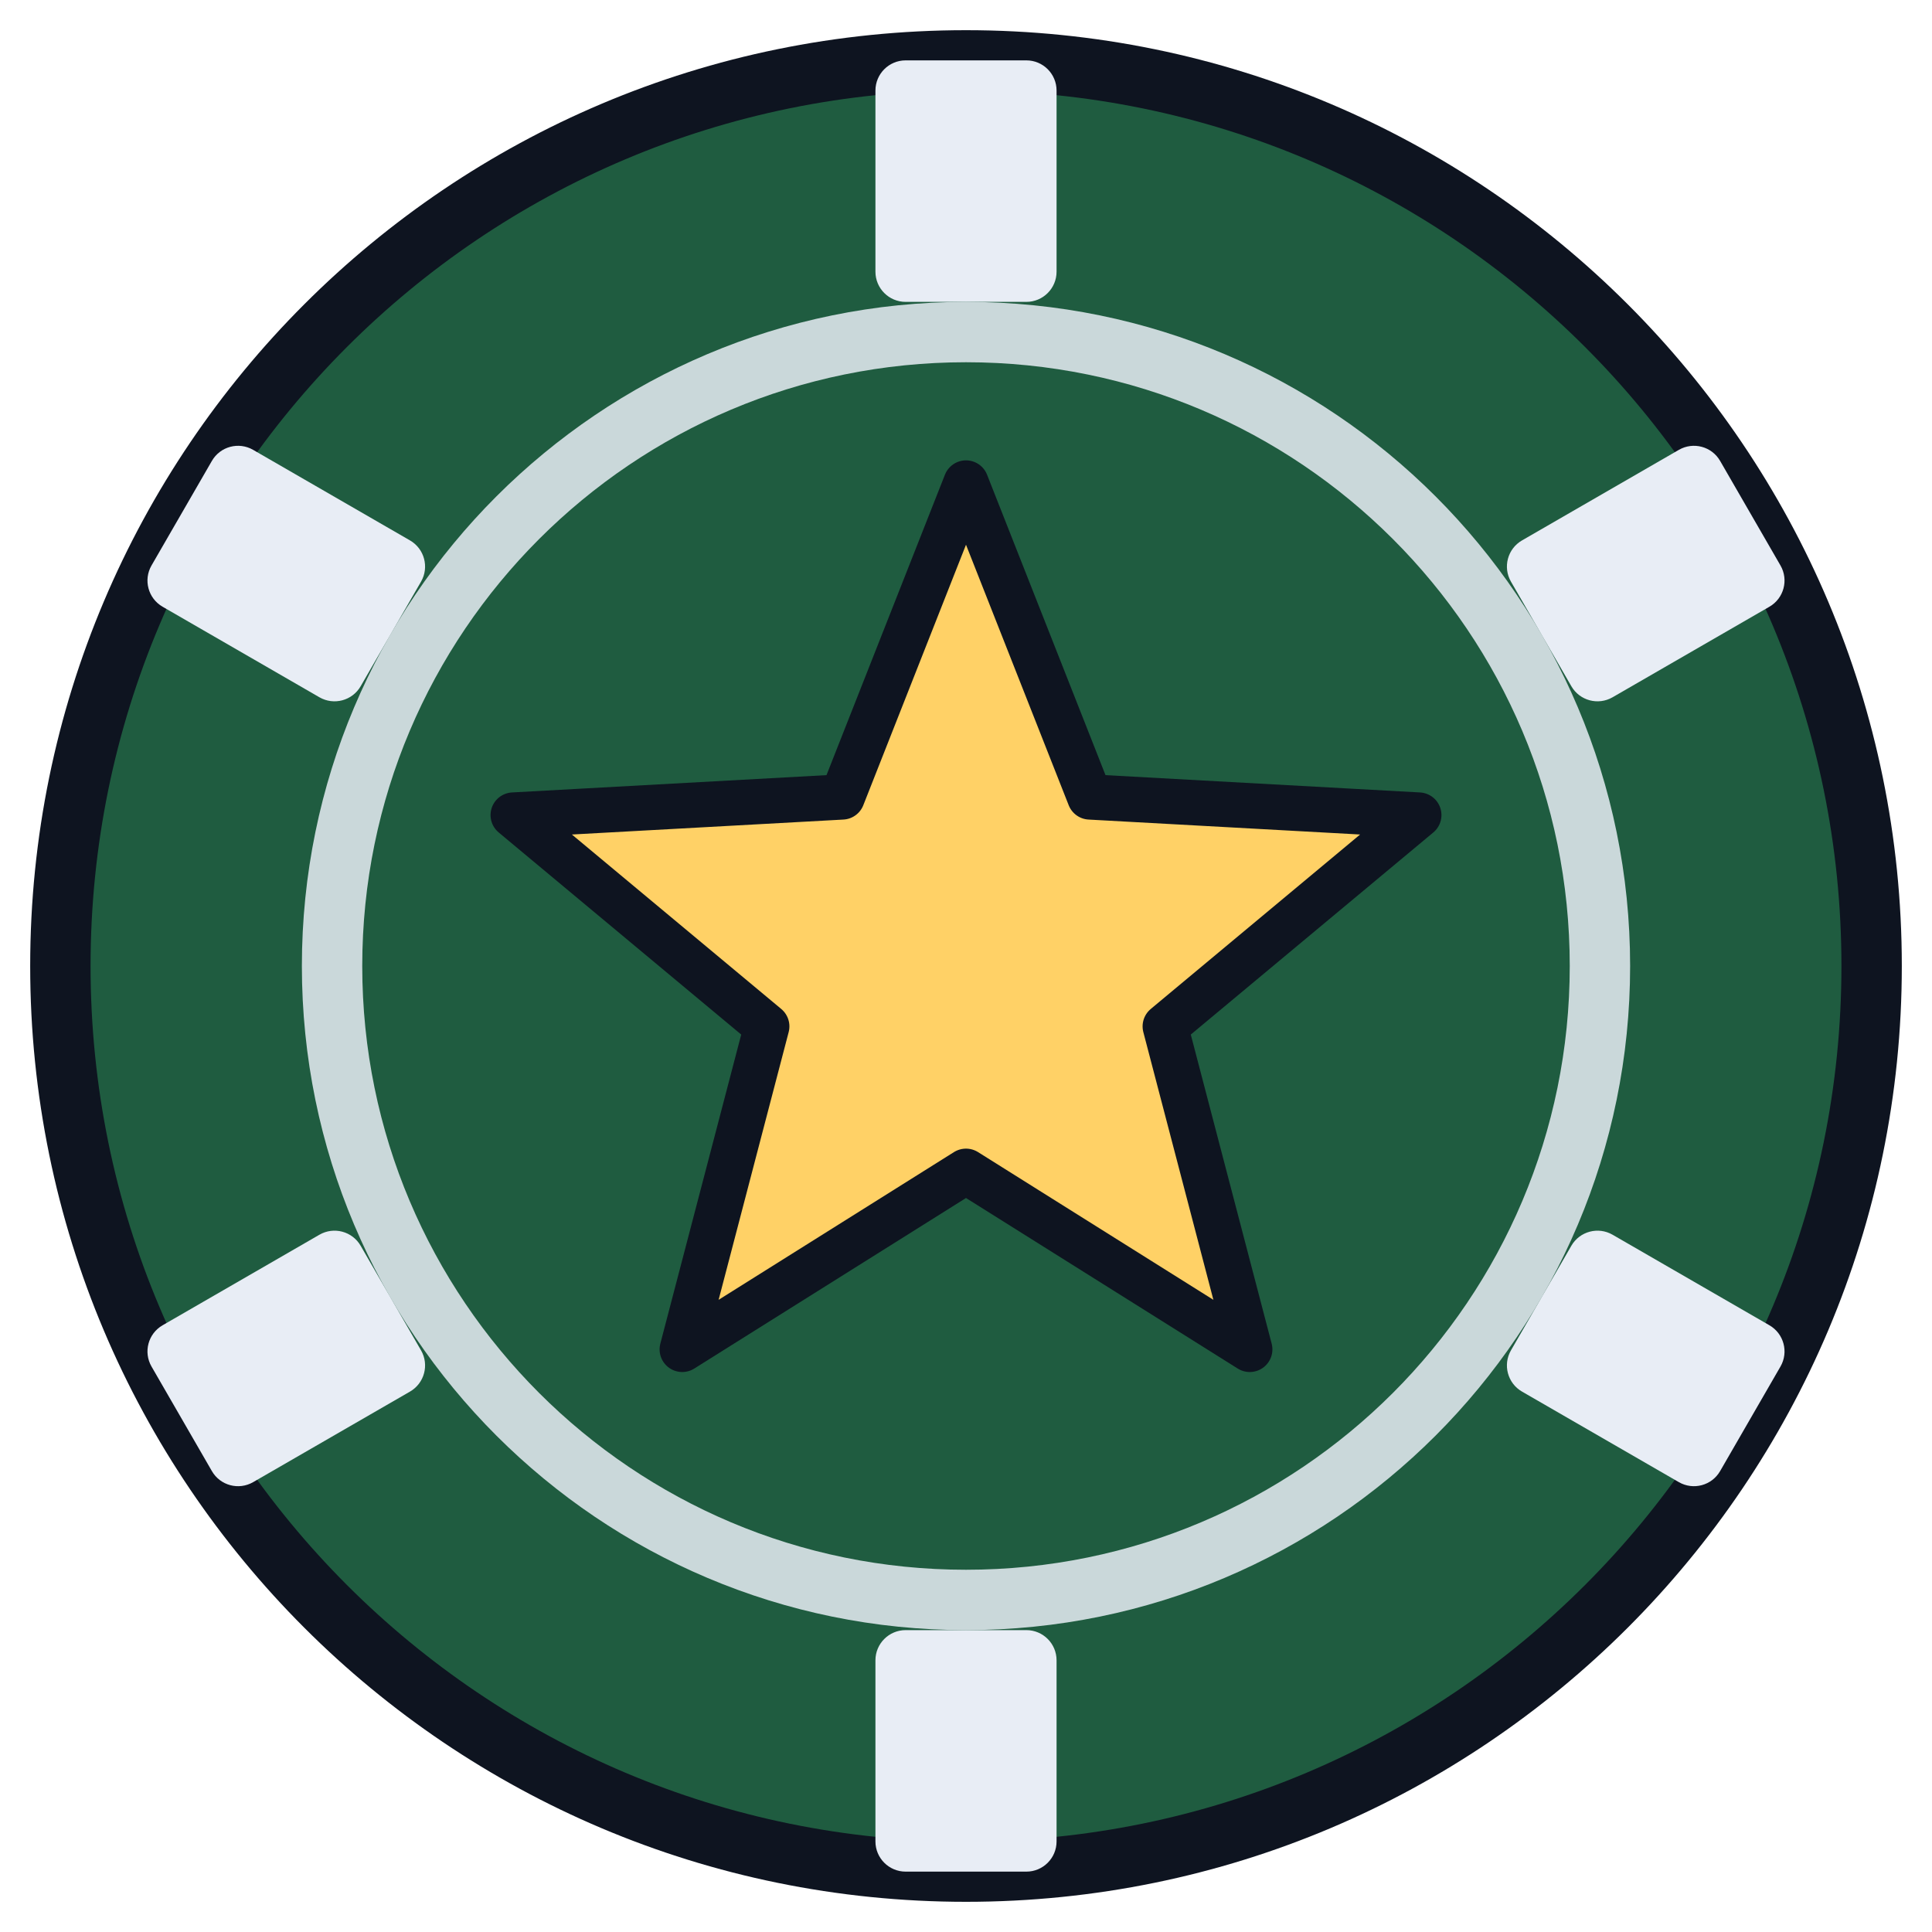
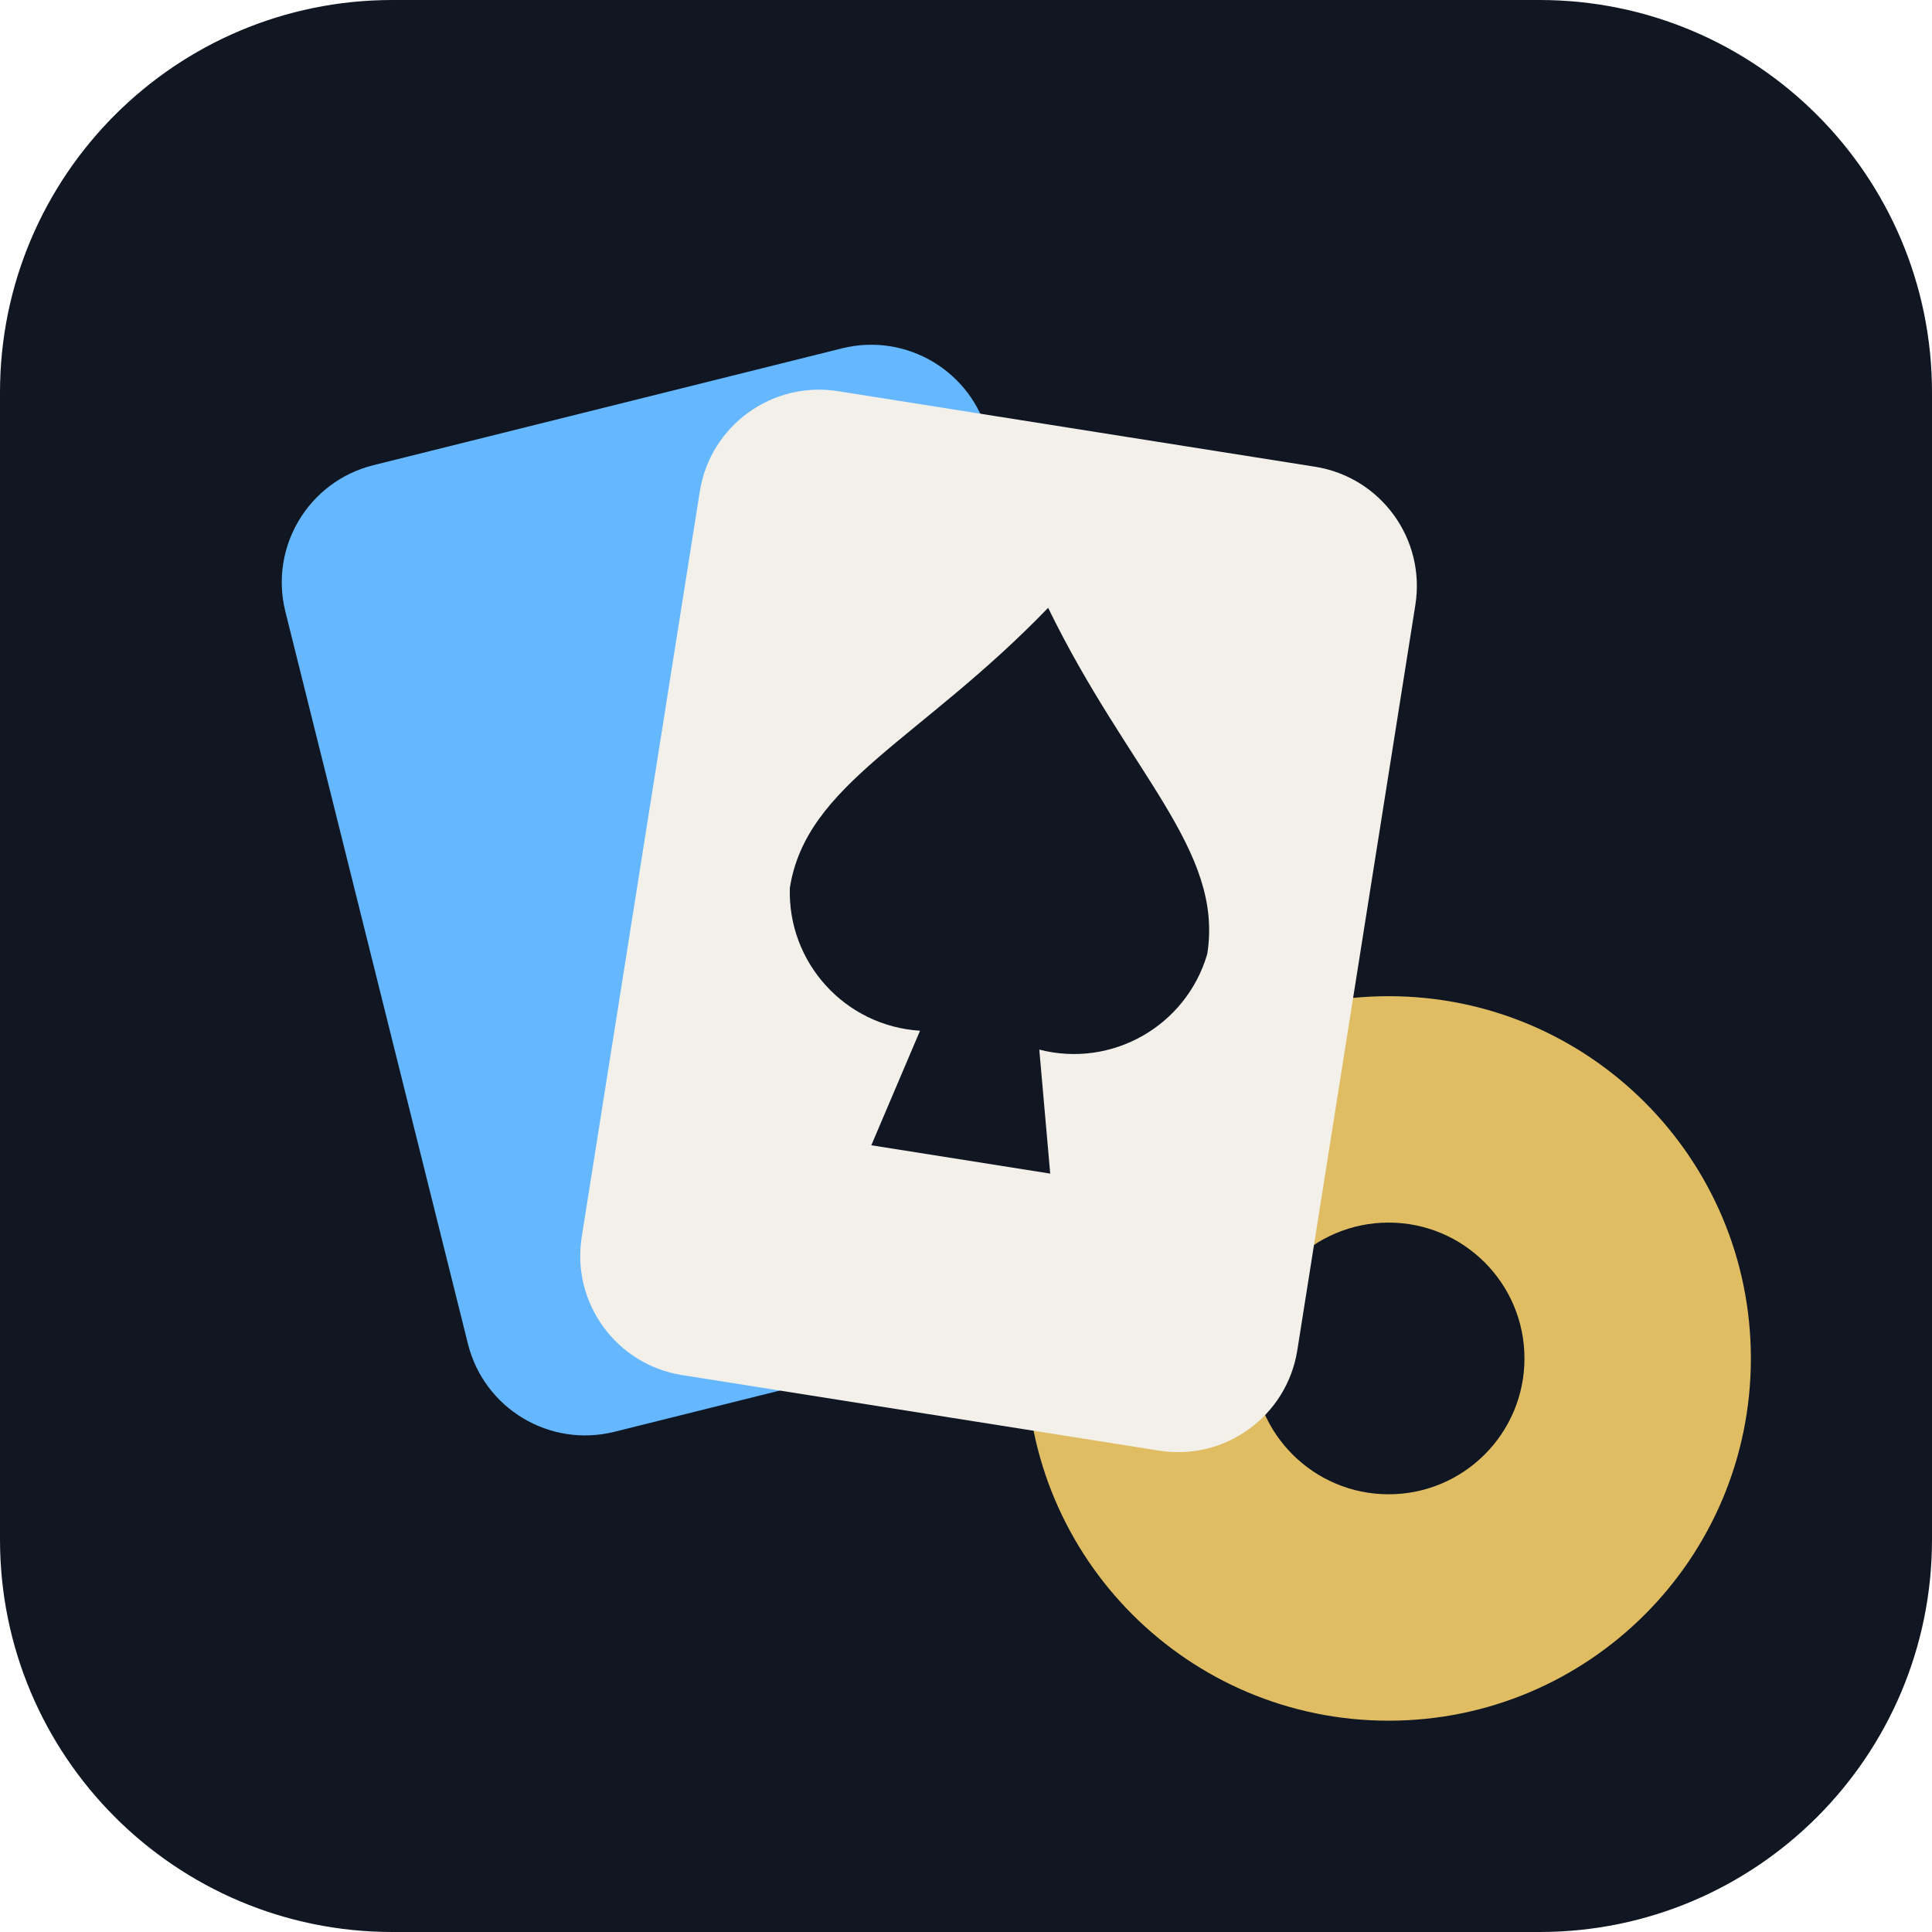
<svg xmlns="http://www.w3.org/2000/svg" viewBox="0 0 64 64">
-   <circle cx="32" cy="32" r="30" fill="#1f5c40" />
-   <circle cx="32" cy="32" r="30" fill="none" stroke="#0e1420" stroke-width="2" />
-   <g fill="#e8edf5">
-     <rect x="29" y="2" width="6" height="8" rx="1" />
-     <rect x="29" y="2" width="6" height="8" rx="1" transform="rotate(60 32 32)" />
-     <rect x="29" y="2" width="6" height="8" rx="1" transform="rotate(120 32 32)" />
-     <rect x="29" y="2" width="6" height="8" rx="1" transform="rotate(180 32 32)" />
-     <rect x="29" y="2" width="6" height="8" rx="1" transform="rotate(240 32 32)" />
-     <rect x="29" y="2" width="6" height="8" rx="1" transform="rotate(300 32 32)" />
+   <rect width="64" height="64" rx="13" fill="#101722" />
+   <circle cx="46" cy="45" r="12" fill="#e0bd63" />
+   <circle cx="46" cy="45" r="4.5" fill="#101722" />
+   <rect x="12" y="13" width="24" height="33" rx="4" fill="#65b8ff" transform="rotate(-14 24 29)" />
+   <g transform="rotate(9 33 31)">
+     <rect x="21" y="14" width="24" height="33" rx="4" fill="#f2f0e9" />
+     <path d="M33 20 C29.5 25 26 27 26 30.5 A4.6 4.6 0 0 0 31 34.5 L30 38.5 H36 L35 34.5              A4.6 4.6 0 0 0 40 30.5 C40 27 36.5 25 33 20 Z" fill="#101722" />
  </g>
-   <circle cx="32" cy="32" r="21" fill="none" stroke="#e8edf5" stroke-width="2" opacity="0.85" />
-   <polygon points="32,16 36.1,26.4 47,27 38.6,34 41.4,44.7 32,38.8 22.6,44.7 25.4,34 17,27 27.9,26.4" fill="#ffd166" stroke="#0e1420" stroke-width="1.5" stroke-linejoin="round" />
</svg>
